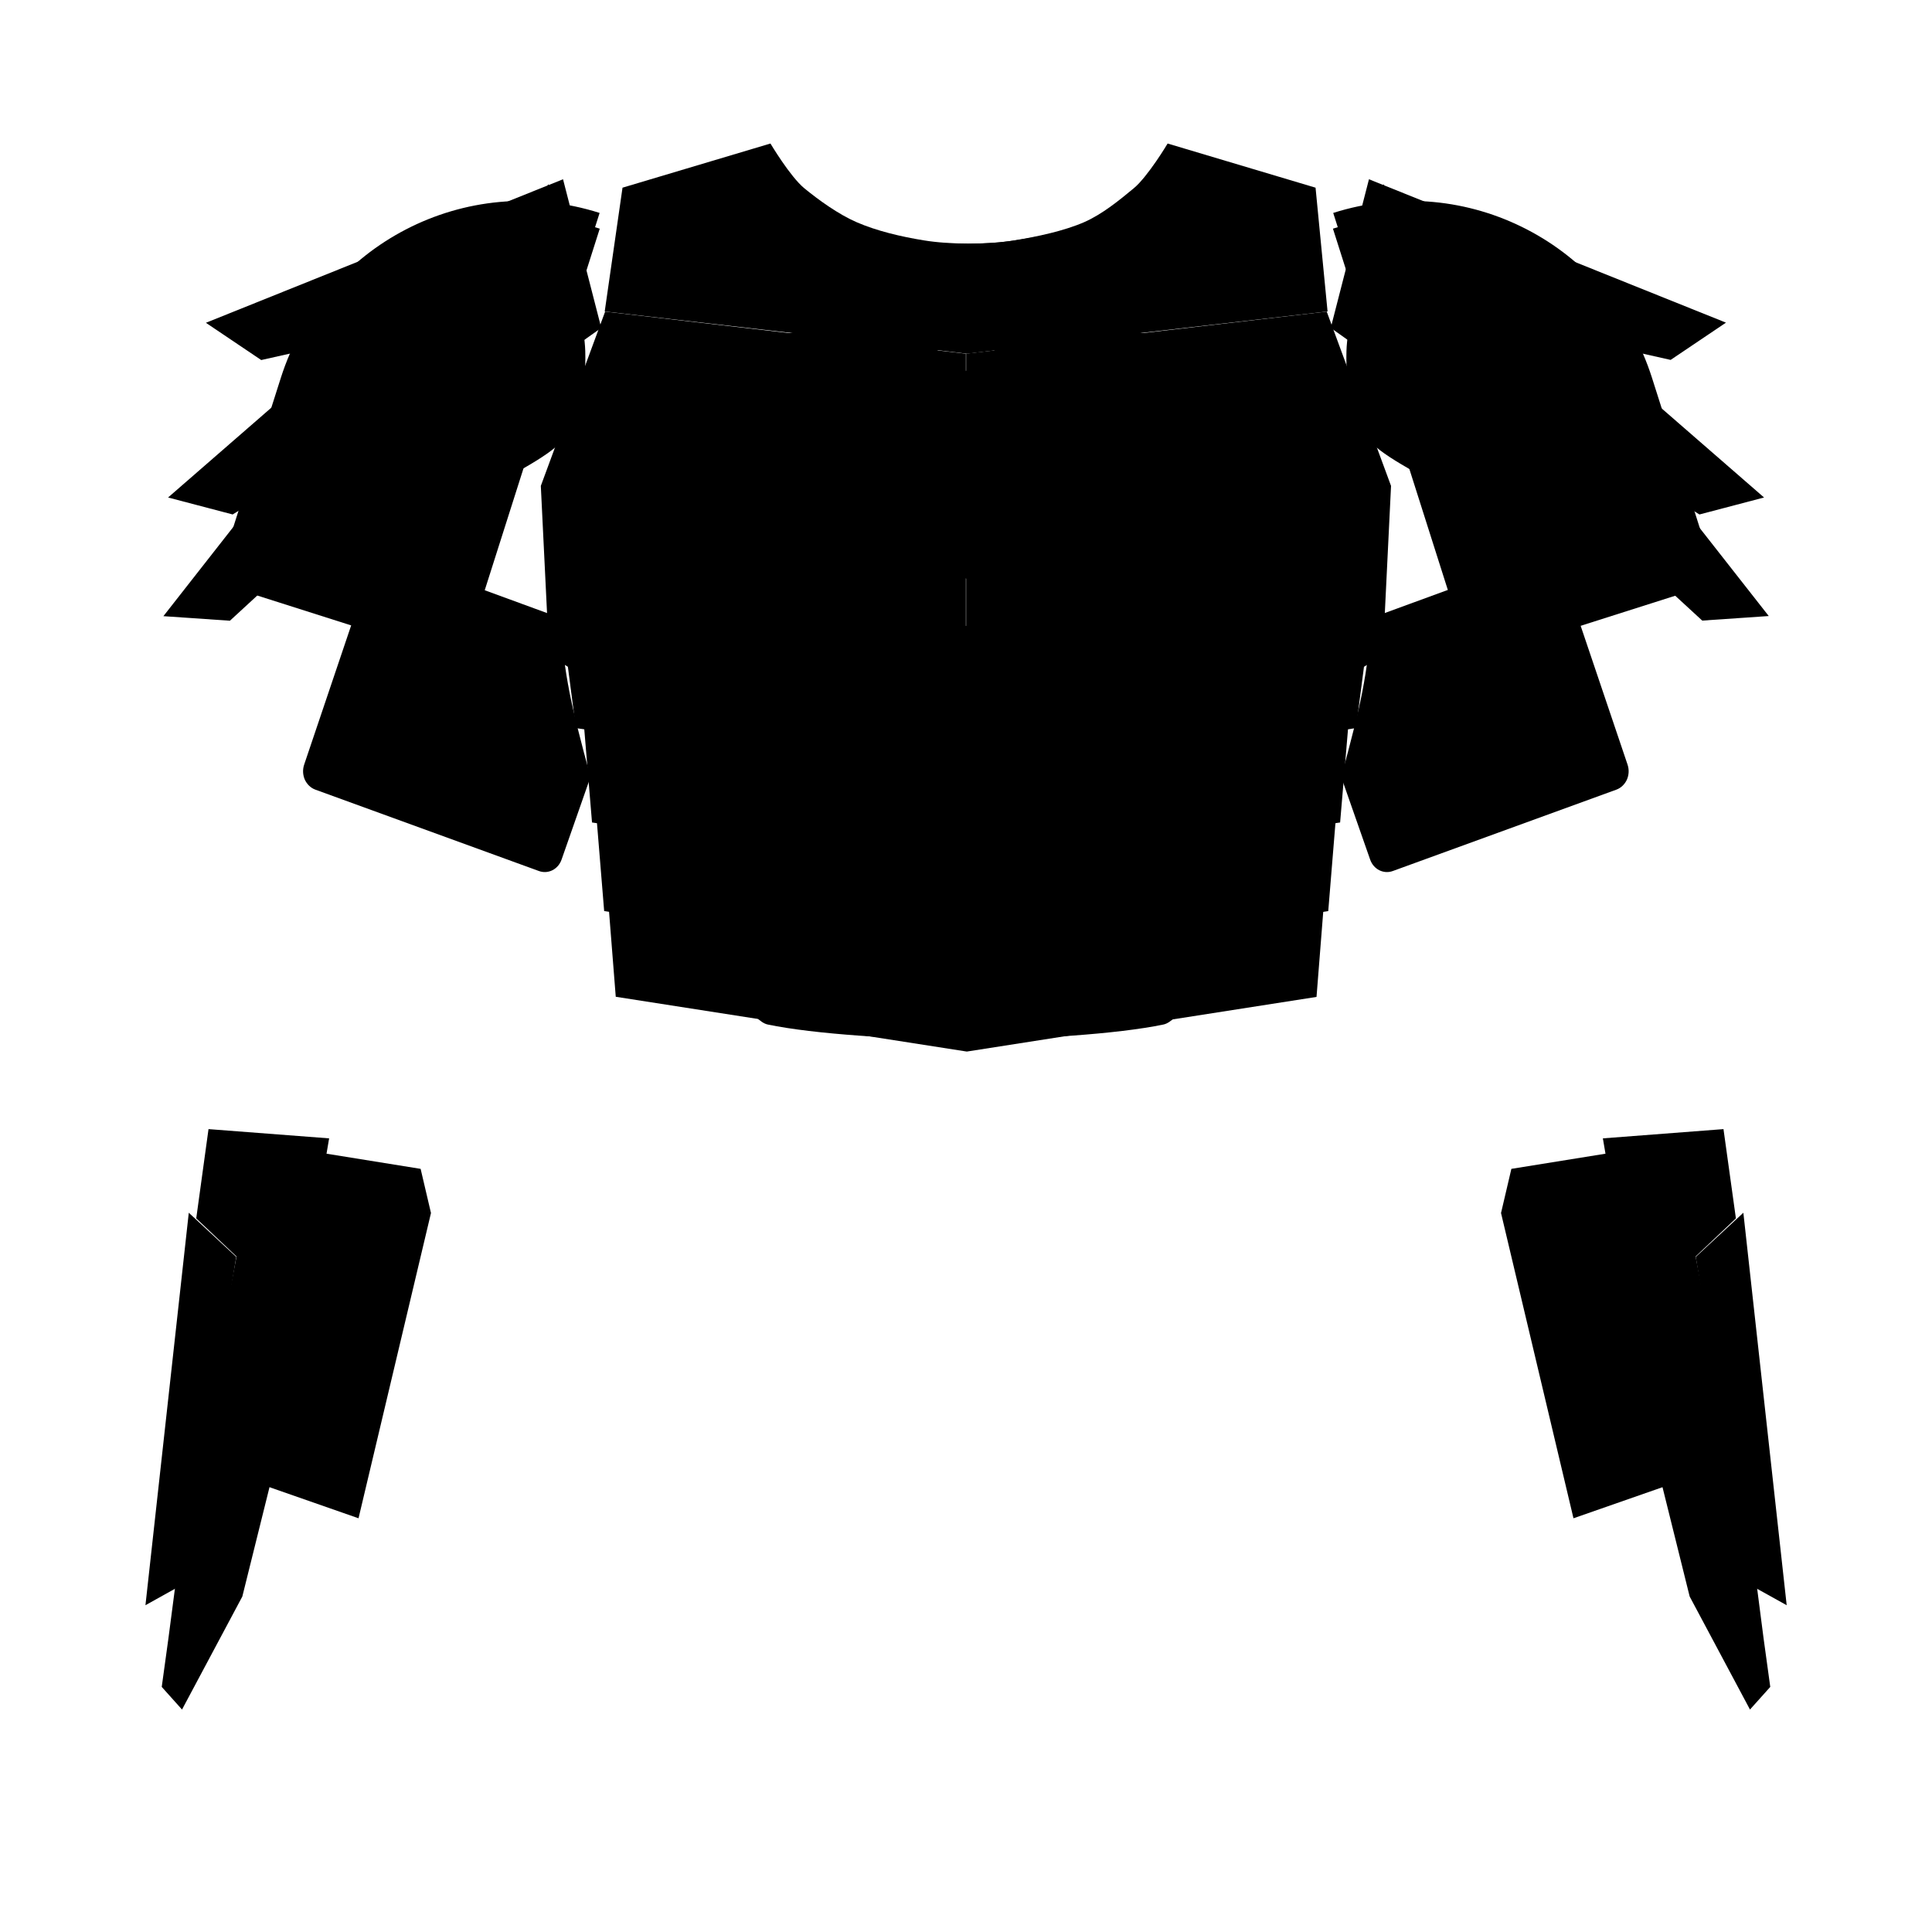
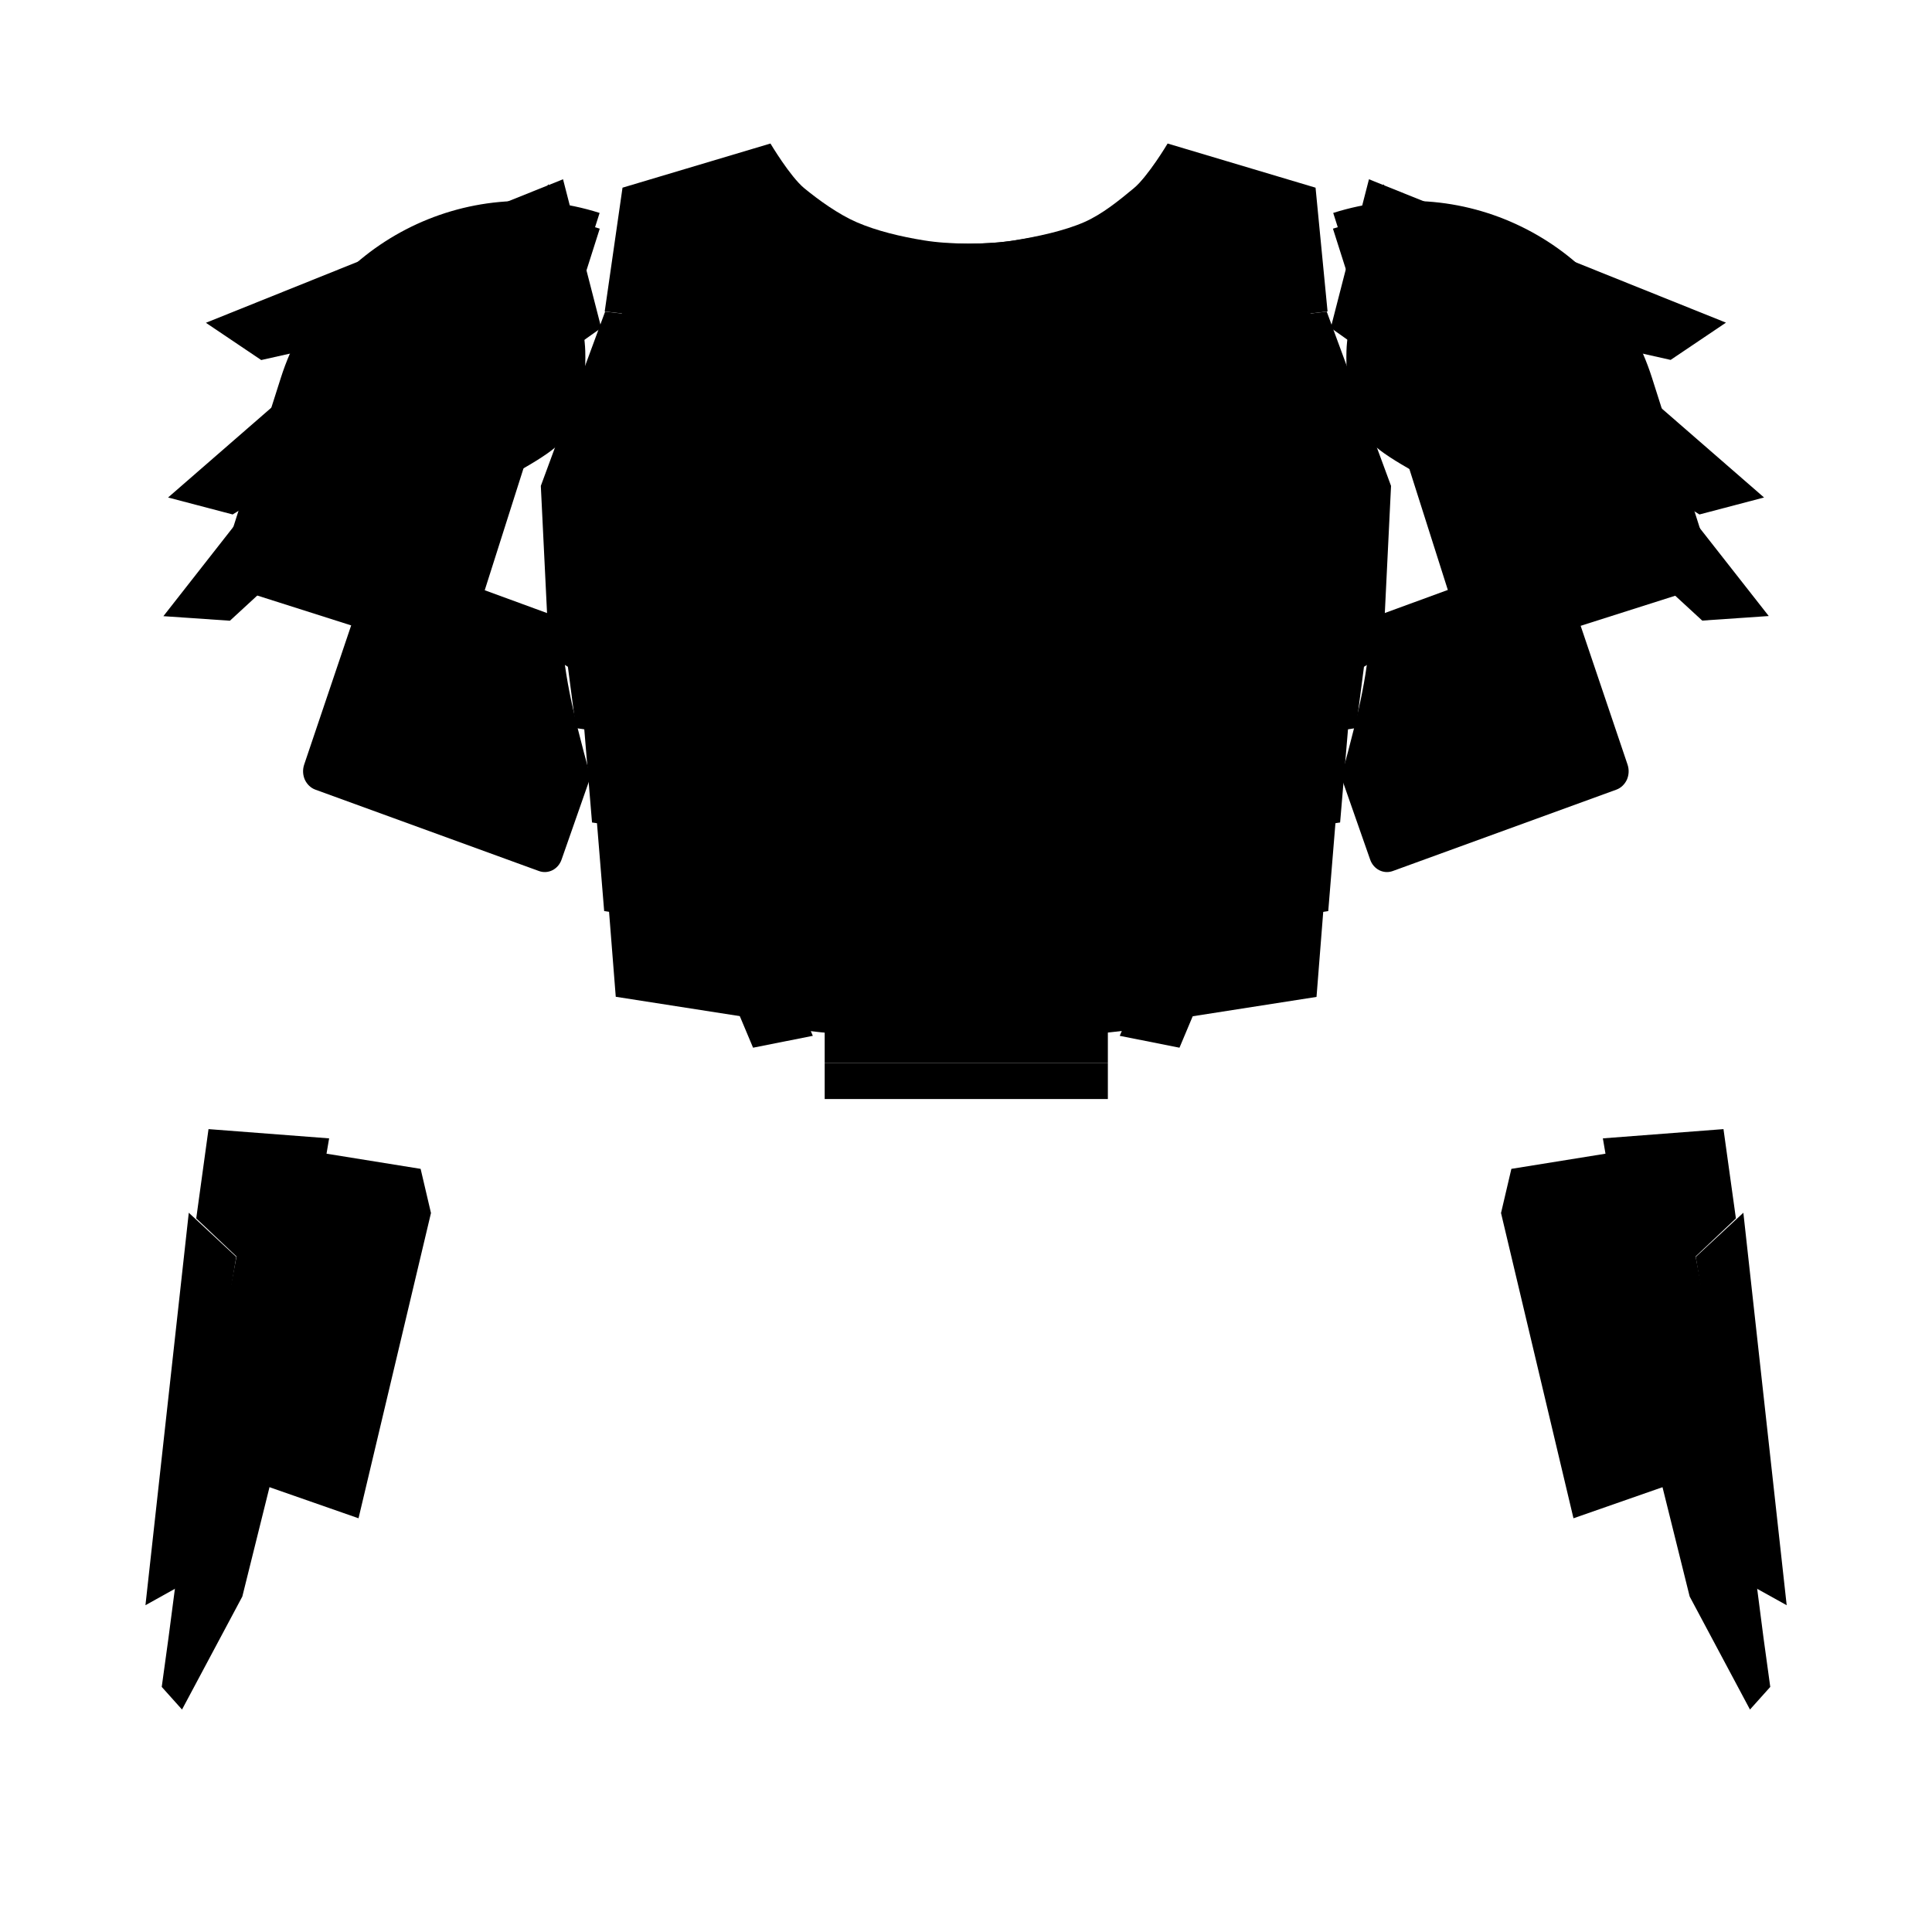
<svg xmlns="http://www.w3.org/2000/svg" version="1.1" id="Layer_1" x="0px" y="0px" viewBox="0 0 1400 1400" style="enable-background:new 0 0 1400 1400;" xml:space="preserve">
  <g id="Biceps_F_ToggleOff">
    <g id="Left-Biceps_F">
-       <g id="Basic_Bicep_Right_F_Primary_Option">
+       <g id="Basic_Bicep_Left_F_Primary_Option">
        <path class="st0" d="M1089.5,412.7l-94.7,34.7c-2,18.9-4.5,37.9-7.6,53.8c-2.8,14.5-8.3,36.3-15.3,61.8v0l20.9,59.7     c2.4,7.2,9.7,10.9,16.4,8.5c33.5-12.2,127.9-46.5,162.1-59c3.3-1.2,6-3.8,7.6-7.2c1.5-3.4,1.7-7.3,0.5-10.9L1140,437.5l-8.3,3.6     L1089.5,412.7z" />
        <path class="st1" d="M988.4,609.5l186.5-68.9" />
        <ellipse class="st0" cx="1135.5" cy="517.2" rx="18.3" ry="19" />
      </g>
-       <g id="None_Bicep_Right_F_Option">
+       <g id="None_Bicep_Left_F_Option">
		</g>
    </g>
    <g id="Right-Biceps_F">
-       <g id="Basic_Bicep_Right_F_Primary_Option1">
+       <g id="Basic_Bicep_Right_F_Primary_Option">
        <path class="st0" d="M310.3,412.7l94.7,34.7c2,18.9,4.5,37.9,7.6,53.8c2.8,14.5,8.3,36.3,15.3,61.8v0L407,622.7     c-2.4,7.2-9.7,10.9-16.4,8.5c-33.5-12.2-127.9-46.5-162.1-59c-3.3-1.2-6-3.8-7.6-7.2c-1.5-3.4-1.7-7.3-0.5-10.9l39.4-116.7     l8.3,3.6L310.3,412.7z" />
        <path class="st1" d="M411.5,609.5L225,540.7" />
        <ellipse class="st0" cx="264.3" cy="517.2" rx="18.3" ry="19" />
      </g>
-       <g id="None_Bicep_Right_F_Option1">
+       <g id="None_Bicep_Right_F_Option">
		</g>
    </g>
  </g>
  <g id="Chest_F">
    <g id="Chest_Classic_F">
      <g id="Abdomen_Classic_F">
        <path id="Abdomen-Plate_Classic_F" class="st0" d="M556.3,742.4c33.5,7,95.6,10.9,143.4,10.9c47.8,0,109.9-3.9,143.4-10.9     c21.2-4.4,59.6-100.1,59.6-100.1l-55.6-38.3l-41.3-89.3l-106-26.1l-106,26.1l-41.3,89.3l-55.6,38.3     C496.8,642.2,535.1,737.9,556.3,742.4" />
        <path id="Trauma-Plate_Abdomen_Classic_F_ToggleOff" class="st0" d="M797.2,524.4l-97.4-24l-97.4,24l-39,84.2     c-0.9,1.9-2.2,3.5-4,4.7l-48,33c6.1,14.5,19.6,45.1,33,66.5c3.6,5.7,7.1,10.7,10.5,14.4c1.5,1.6,4,3.6,4.4,3.9     c33,6.8,93.7,10.5,140.5,10.5c46.8,0,107.5-3.7,140.5-10.5c0.5-0.3,2.9-2.3,4.4-3.9c3.4-3.7,6.9-8.7,10.5-14.4     c13.4-21.4,26.8-51.9,33-66.5l-48-33c-1.7-1.2-3.1-2.8-4-4.7L797.2,524.4z" />
      </g>
      <g id="Iron-Heart_Classic_F">
        <path id="Heart_Classic_F" class="st0" d="M671.4,383.8v-93.7l28.6-21.6l28.6,21.6v93.7L700,411.6L671.4,383.8z" />
        <rect id="Center_Heart_Classic_F_Option" x="689.6" y="298.7" class="st0" width="20.8" height="82.7" />
        <g id="None_Heart_Classic_F_Option">
			</g>
      </g>
      <g id="Left-Chest_Classic_F">
        <path id="Chest_Left_Classic_F" class="st0" d="M946.5,274.7c-39.4-38.3-223.9-39.5-223.9-39.5l-2.3,21.5l30.3,27.4l-2.3,115.6     l-26.8,25v38.1l102.6,27.4l40.8,89.4l45.5,35.8c0,0,47.5-109.3,53.3-170.4C967.5,404.6,980.9,308.2,946.5,274.7" />
        <path id="Trauma-Plating_Left-Chest_F_ToggleOff" class="st0" d="M733.5,247l-0.6,5.2l26,23.5c2.5,2.2,3.8,5.4,3.8,8.6     l-2.3,115.6c-0.1,3-1.4,5.9-3.6,8.1l-23.2,21.6v24.5l93.8,25.1c3.5,0.9,6.3,3.3,7.8,6.5l39.7,86.9l30.6,24.1     c12.8-31.2,42-106.1,46.3-152.6c2.2-23.8,8-67.4,4.8-105.6c-1.9-22.8-6.5-43.8-18.6-55.5c-10.7-10.4-33.4-17-59.7-22.2     C825.7,250.1,759.2,247.6,733.5,247z" />
      </g>
      <g id="Right-Chest_Classic_F">
        <path id="Chest_Right_Classic_F" class="st0" d="M453.5,274.7c39.4-38.3,223.9-39.5,223.9-39.5l2.3,21.5l-30.3,27.4l2.3,115.6     l26.8,25v38.1l-102.6,27.4L535,579.7l-45.5,35.8c0,0-47.5-109.3-53.3-170.4C432.5,404.6,419.1,308.2,453.5,274.7" />
        <path id="Trauma-Plating_Right-Chest_F_ToggleOff" class="st0" d="M666.5,247c-25.8,0.6-92.3,3.2-144.9,13.7     c-26.2,5.2-49,11.9-59.7,22.2c-12.1,11.8-16.7,32.7-18.6,55.5c-3.1,38.2,2.6,81.8,4.8,105.6c4.4,46.4,33.5,121.3,46.3,152.6     l30.6-24.1l39.7-86.9c1.4-3.2,4.3-5.6,7.8-6.5l93.8-25.1v-24.5L643.3,408c-2.3-2.1-3.6-5-3.6-8.1l-2.3-115.6     c-0.1-3.3,1.3-6.4,3.8-8.6l26-23.5L666.5,247z" />
      </g>
      <g id="Neck-Armor_Classic_F">
        <path id="Neck-Plate_Classic_F" class="st0" d="M700,218.2c-72.8,0-218.5-15.6-218.5-15.6l-22.5-59.3l102.9-26.5     c0,0,13.6,19.8,23.5,26.8c10.1,7.2,23.7,15.6,36.4,20.3c13.9,5.2,30.8,8.7,46.9,10.9c18.1,2.5,44.6,2.5,62.7,0     c16.1-2.3,34.8-5.7,48.7-10.9c12.7-4.8,24.5-13.2,34.6-20.3c9.9-7,23.5-26.8,23.5-26.8l102.9,26.5l-22.5,59.3     C918.5,202.6,772.8,218.2,700,218.2z" />
        <path id="Trauma-Plates_Neck_Classic_F_ToggleOff" class="st0" d="M687.7,206.5c-64.5-1.3-169-11.7-197.5-14.6l-15.5-40.7     l82.2-21.1c5.4,7.1,14.3,17.9,21.4,22.9c10.9,7.7,25.5,16.7,39.1,21.8c14.7,5.5,32.5,9.2,49.6,11.6c6.2,0.9,13.3,1.5,20.8,1.8     V206.5z M712.3,188.1c7.5-0.3,14.6-0.9,20.8-1.8c17-2.4,36.7-6.1,51.3-11.6c13.7-5.1,26.4-14.1,37.3-21.8     c7.1-5,15.9-15.8,21.4-22.9l82.2,21.1l-15.5,40.7c-28.5,2.9-133,13.4-197.5,14.6V188.1z" />
      </g>
    </g>
    <g id="Chest_Legacy_F">
      <g id="Abdomen_Legacy_F">
        <path id="Plate-4_Upper-Armor_Legacy_F_Primary" class="st1" d="M798.7,677.6l-13.3-12.4l-85.3-12.5l-85.3,12.5l-13.3,12.4     l-160.8-25l5.5,69.7L700.6,762L954,722.4l5.5-69.7L798.7,677.6z" />
        <path id="Plate-3_Upper-Armor_Legacy_F_Primary" class="st1" d="M802,615.5l-13.8-12.4l-88.1-12.5l-88.1,12.5l-13.8,12.4     l-166.1-25l5.7,69.7l262.9,39.7l261.8-39.7l5.7-69.7L802,615.5z" />
        <path id="Plate-2_Upper-Armor_Legacy_F_Primary" class="st1" d="M805.4,551.2l-14.2-12.4l-91.1-12.5L609,538.8l-14.2,12.4     l-171.6-25L429,596l271.6,39.7L971.1,596l5.9-69.7L805.4,551.2z" />
        <path id="Plate-1_Upper-Armor_Legacy_F_Primary" class="st1" d="M809.9,480.1L795,466.8l-95-13.3l-95,13.3l-14.9,13.2h-179     l6.2,47.6l283.2,42.1l282.1-42.1l6.2-47.6H809.9z" />
        <g id="Trauma-Plates_Abdomen_Legacy_F_Secondary_ToggleOff">
          <path id="Trauma-Plate-4_Abdomen_Legacy_F_Toggle" class="st1" d="M700.6,699.9l246.5-37.3l-3.7,47l-242.8,38l-243.8-38l-3.7-47      L700.6,699.9z" />
          <path id="Trauma-Plate-3_Abdomen_Legacy_F_Toggle" class="st1" d="M700.6,635.7l255-37.4l-4.2,51.7l-250.8,38l-251.9-38      l-4.2-51.7L700.6,635.7z" />
          <path id="Trauma-Plate-2_Abdomen_Legacy_F_Toggle" class="st1" d="M700.6,569.8l263.9-39.4l-4.9,57.2l-259.1,38l-260.2-38      l-4.9-57.2L700.6,569.8z" />
          <path id="Trauma-Plate-1_Abdomen_Legacy_F_Toggle" class="st1" d="M426.2,483.1h165.1l14.9-11.3l93.6-11.1l93.6,11.1l14.9,11.3      h165.5l-3.8,29l-269.6,40.3L430,512.1L426.2,483.1z" />
        </g>
      </g>
      <g id="Chest-Plates_Legacy_F">
        <g id="Left-Chest_Legacy_F">
          <path id="Chest_Left_Legacy_F_Primary" class="st0" d="M700.1,256.3v204.4l93.6,11.1l14.9,11.3h179.9l13.5-8.3l6-122.7      l-46.6-126.3L700.1,256.3z" />
          <path id="Trauma-Plating_Left-Chest_F_Secondary_ToggleOff" class="st0" d="M950.6,250.7l35.9,103.7l-5.8,108l-164.8,1.2      L793.7,433h-78.3l26.3-24.3l2-104.8L717.2,279L950.6,250.7z" />
        </g>
        <g id="Right-Chest_Legacy_F">
          <path id="Chest_Right_Legacy_F_Primary" class="st0" d="M699.9,256.3v204.4l-93.6,11.1l-14.9,11.3H411.4l-13.5-8.3l-6-122.7      l46.6-126.3L699.9,256.3z" />
          <path id="Trauma-Plating_Right-Chest_F_Secondary_ToggleOff" class="st0" d="M449.4,250.7l-35.9,103.7l5.8,108l164.8,1.2      l22.2-30.5h78.3l-26.3-24.3l-2-104.8l26.5-24.9L449.4,250.7z" />
        </g>
      </g>
      <g id="Iron-Heart_Legacy_F">
        <path id="Heart_Legacy_F_Primary" class="st0" d="M675.1,394.3v-84.9l25-19.6l25,19.6v84.9l-25,25.2L675.1,394.3z" />
        <rect id="Center_Heart_Legacy_F_Secondary_Option" x="691.5" y="322.4" class="st0" width="17.3" height="58.1" />
        <g id="None_Heart_Legacy_F_Option">
			</g>
      </g>
      <g id="Neck-Armor_Legacy_F">
        <path id="Neck-Plate_Legacy_F_Primary" class="st0" d="M600.8,244.4l-162.6-18.7l12.9-89.7l107.2-32c0,0,14.2,23.9,24.5,32.4     c10.5,8.6,24.6,18.8,37.9,24.6c14.5,6.3,32.1,10.5,48.9,13.2c18.9,3.1,46.4,3.1,65.3,0c16.8-2.7,36.2-6.9,50.7-13.2     c13.2-5.8,25.5-15.9,36-24.6c10.3-8.5,24.5-32.4,24.5-32.4l107.2,32l8.7,89.7l-158,18.2l-103.3,12.4L600.8,244.4" />
        <path id="Trauma-Plates_Neck_Legacy_F_Secondary_ToggleOff" class="st0" d="M715.9,193.4c7.9-0.4,15.4-1.1,22-2.2     c18.3-3,39.4-7.7,55.1-14.5c14.7-6.4,28.5-17.5,40.3-27.2c6.7-5.5,14.8-16.5,20.7-25.1l82.4,24.6l6,61.4l-140.6,16.2     c0,0-0.1,0-0.1,0L715.9,237V193.4z M684.1,236.9l-81-9.7c0,0-0.1,0-0.1,0l-144.4-16.6l8.8-61.4l83-24.8     c5.9,8.6,14,19.6,20.7,25.1c11.7,9.6,27.4,20.8,42.1,27.2c15.8,6.9,35,11.6,53.3,14.5c5.3,0.9,11.3,1.5,17.5,1.9V236.9z" />
      </g>
    </g>
+     <g id="Chest_Heavy_F">
+       <g id="Abdomen_Heavy_F">
+         <g id="Under-Plates_Abdomen_Heavy_F">
+           <rect x="597.6" y="665.4" class="st0" width="205.2" height="26.2" />
+           <rect x="597.6" y="691.6" class="st0" width="205.2" height="26.2" />
+           <rect x="597.6" y="717.8" class="st0" width="205.2" height="26.2" />
+           <rect x="597.6" y="744" class="st0" width="205.2" height="26.2" />
+           <rect x="597.6" y="770.2" class="st0" width="205.2" height="26.2" />
+         </g>
+         <g id="Abdomen-Plate_Heavy_F">
+           <path class="st0" d="M637.1,580.8l-102.3,43.4l-9.6-23.3l111.9-47.5V580.8z" />
+           <path class="st0" d="M570.7,711.3l-35.9-87.1l102.3-43.4l32,91.6L570.7,711.3z" />
+           <path class="st0" d="M525.3,600.9l-43,7.5l63.4,150.8l43.3-8.6L525.3,600.9z" />
+           <path class="st0" d="M763.2,580.8l102.3,43.4l9.6-23.3l-111.9-47.5V580.8z" />
+           <path class="st0" d="M829.6,711.3l35.9-87.1l-102.3-43.4l-32,91.6L829.6,711.3z" />
+           <path class="st0" d="M875.1,600.9l43,7.5l-63.4,150.8l-43.3-8.6L875.1,600.9z" />
+           <rect x="637.5" y="553.4" class="st0" width="125.4" height="27.4" />
+           <path class="st0" d="M669.2,672.4l-32-91.6h126l-32,91.6H669.2z" />
+         </g>
+       </g>
+       <g id="Neck-Armor_Heavy_F">
+         <g id="Neck-Plate_Heavy_M">
+           <path class="st0" d="M559.2,124.8l-88.6,19.5c0,0,9.6,37.7,15.5,60.4c2.4,9.4,11.8,15.2,21.3,13.1c15.3-3.4,37.8-8.3,53.4-11.7      c4.8-1,8.9-4,11.5-8.1c2.6-4.2,3.3-9.2,2.1-13.9C568.5,161.1,559.2,124.8,559.2,124.8z" />
+           <path class="st0" d="M841.1,124.8l88.6,19.5c0,0-9.6,37.7-15.5,60.4c-2.4,9.4-11.8,15.2-21.3,13.1c-15.3-3.4-37.8-8.3-53.4-11.7      c-4.8-1-8.9-4-11.5-8.1c-2.6-4.2-3.3-9.2-2.1-13.9C831.8,161.1,841.1,124.8,841.1,124.8z" />
+         </g>
+         <g id="Secondary_Neck-Plate_Heavy_M">
+           <path class="st0" d="M537.2,126.4l-44.6,9.8c0,0,6.4,25.1,9.9,38.6c1.2,4.7,5.9,7.5,10.6,6.5c7.8-1.7,19.2-4.2,27.2-6      c2.4-0.5,4.4-2,5.7-4c1.3-2.1,1.6-4.5,1-6.9C543.4,150.8,537.2,126.4,537.2,126.4z" />
+           <path class="st0" d="M863.2,126.4l44.6,9.8c0,0-6.4,25.1-9.9,38.6c-1.2,4.7-5.9,7.5-10.6,6.5c-7.8-1.7-19.2-4.2-27.2-6      c-2.4-0.5-4.4-2-5.7-4c-1.3-2.1-1.6-4.5-1-6.9C856.9,150.8,863.2,126.4,863.2,126.4z" />
+         </g>
+       </g>
+       <g id="Full-Chest_Heavy_F">
+         <path id="Under-Plate_Chest_Heavy_F" class="st0" d="M750.8,522.5H649.6l-25.4,21.8v14.6l13.3-5.5h125.4l13.3,5.6v-14.7     L750.8,522.5z" />
+         <g id="Chest-Plate_Heavy_F">
+           <path class="st0" d="M523.2,588.2l89.8-52.1l12.2-24.7l23.9,3.2h102.3l23.9-3.2l12.2,24.7l89.8,52.1l41.7,9.1l-1.1,15.3      l-44.6-7.8l-97-40.5v-20.1l-25.4-21.8H649.6l-25.4,21.8v20.1l-97,40.5l-44.6,7.8l-1.1-15.3L523.2,588.2z" />
+           <path class="st0" d="M918.9,597.3l52-133.4l7.6,27.3L962,590.5L918.9,597.3z" />
+           <path class="st0" d="M421.9,491.2l7.6-27.3l52,133.4l-43.1-6.9L421.9,491.2z" />
+           <path class="st0" d="M480,411.9v-55.7l-4.3-100l25.9-28.7l78.4-16.3l20.3,23.8H800l20.3-23.8l78.4,16.3l25.9,28.7l-4.2,97.5      l-0.1-0.2v58.4l-145.1,99.5l-23.9,3.2H649l-23.9-3.2L480,411.9z" />
+           <path class="st0" d="M920.3,356.2v55.7l50.5,52L920.3,356.2z" />
+           <path class="st0" d="M625.1,511.4L480,411.9l-50.5,52l52,133.4l41.7-9.1l89.8-52.1L625.1,511.4z" />
+           <path class="st0" d="M970.8,463.9l-52,133.4l-41.7-9.1l-89.8-52.1l-12.2-24.7l145.1-99.5L970.8,463.9z" />
+           <path class="st0" d="M962,590.5l-1.8,10.6l-42.4,11.5l1.1-15.3L962,590.5z" />
+           <path class="st0" d="M480,356.2v55.7l-50.5,52L480,356.2z" />
+           <path class="st0" d="M475.8,256.2c-0.5,51.3-6.6,102.5-21,153.8l25.3-53.9L475.8,256.2z" />
+           <path class="st0" d="M924.6,256.2c0.5,51.3,6.6,102.5,21,153.8l-25.3-53.9L924.6,256.2z" />
+           <path class="st0" d="M481.5,597.3l1.1,15.3l-42.4-11.5l-1.8-10.6L481.5,597.3z" />
+         </g>
+         <g id="Accents_Chest-Plate_Heavy_F_ToggleOn">
+           <g id="Accent-3_Accents_Chest-Plate_Heavy_M">
+             <path class="st0" d="M818.8,354.8l-5.3-16.6h24.2l-5.3,16.6H818.8z" />
+             <path class="st0" d="M818.8,386.9l-5.3-16.6h24.2l-5.3,16.6H818.8z" />
+             <rect x="803.2" y="256.1" class="st0" width="45.4" height="5" />
+             <rect x="803.2" y="272" class="st0" width="45.4" height="5" />
+           </g>
+           <path id="Accent-2_Accents_Chest-Plate_Heavy_M" class="st0" d="M564.9,210.4c-0.3-3.5-3.3-6.2-6.8-5.9      c-9.9,0.6-28.9,1.9-38.9,2.5c-1.7,0.1-3.3,0.9-4.4,2.2c-1.1,1.3-1.7,3-1.6,4.7c1.1,14.5,3.7,49.4,4.8,63.8      c0.3,3.5,3.3,6.2,6.8,5.9c9.9-0.6,28.9-1.9,38.9-2.5c1.7-0.1,3.3-0.9,4.4-2.2c1.1-1.3,1.7-3,1.6-4.7      C568.6,259.7,565.9,224.7,564.9,210.4z" />
+           <g id="Accent-1_Accents_Chest-Plate_Heavy_M">
+             <path class="st0" d="M558.9,209.6l-39.9,2.6l5,66.2l39.9-2.6L558.9,209.6z" />
+             <path class="st0" d="M554.5,214.8l-30.4,2l0.7,9.5l30.4-2L554.5,214.8z" />
+             <path class="st0" d="M528.9,226l-4.2,0.3l3.9,51.8l4.2-0.3L528.9,226z" />
+             <path class="st0" d="M533.3,225.7l-4.2,0.3l3.9,51.8l4.2-0.3L533.3,225.7z" />
+             <path class="st0" d="M555.2,224.3l-4.2,0.3l3.9,51.8l4.2-0.3L555.2,224.3z" />
+             <path class="st0" d="M550.8,224.5l-4.2,0.3l3.9,51.8l4.2-0.3L550.8,224.5z" />
+             <path class="st0" d="M542.1,225.1l-4.2,0.3l3.9,51.8l4.2-0.3L542.1,225.1z" />
+             <path class="st0" d="M546.4,224.8l-4.2,0.3l3.9,51.8l4.2-0.3L546.4,224.8z" />
+             <path class="st0" d="M537.7,225.4l-4.2,0.3l3.9,51.8l4.2-0.3L537.7,225.4z" />
+           </g>
+         </g>
+       </g>
+       <g id="Iron-Heart_Heavy_F">
+         <path id="Heart_Heavy_F" class="st0" d="M700.2,308.5l29.8,27.6v54.2L700.2,418l-29.8-27.6v-54.2L700.2,308.5z" />
+         <g id="None_Heart_Heavy_F_Option">
+ 			</g>
+         <g id="Center_Heart_Heavy_F_Option">
+           <rect x="689.3" y="337" class="st0" width="21.7" height="26.3" />
+           <rect x="689.3" y="363.3" class="st0" width="3.6" height="26.3" />
+           <rect x="703.8" y="363.3" class="st0" width="3.6" height="26.3" />
+           <rect x="707.4" y="363.3" class="st0" width="3.6" height="26.3" />
+           <rect x="696.5" y="363.3" class="st0" width="3.6" height="26.3" />
+           <rect x="700.1" y="363.3" class="st0" width="3.6" height="26.3" />
+           <rect x="692.9" y="363.3" class="st0" width="3.6" height="26.3" />
+         </g>
+       </g>
+     </g>
+     <g id="Chest_Gunslinger_F">
+       <g id="Abdomen_Gunslinger_F">
+         <g id="Left_Abdomen_Gunslinger_F">
+           <path class="st0" d="M826,696.1l64.8-116.7l-33.7-47.6l-2.7-5.8l-36.8,4.6l-15.1,179.9L826,696.1z" />
+           <path class="st0" d="M826,696.1l64.8-116.7l17,24l22.4-17.9l-6,80L826,696.1z" />
+         </g>
+         <g id="Right_Abdomen_Gunslinger_F">
+           <path class="st0" d="M574.4,696.1l-64.8-116.7l-17,24l-22.4-17.9l6,80L574.4,696.1z" />
+           <path class="st0" d="M574.4,696.1l-64.8-116.7l33.7-47.6l2.7-5.8l36.8,4.6l15.1,179.9L574.4,696.1z" />
+         </g>
+         <path id="Center_Abdomen_Gunslinger_F" class="st0" d="M700.2,492.2l117.4,38.4l-15.1,179.9l-17.9,10.9l-84.3-4.6l-84.3,4.6     l-17.9-10.9l-15.1-179.9L700.2,492.2z" />
+       </g>
+       <g id="Chest-Plates_Gunslinger_F">
+         <g id="Left-Chest_Gunslinger_F">
+           <path class="st0" d="M706.9,290.3v-27.7l22.7-22.7l218.1-24.8L967.3,337l-32.5,244.8l-27,21.6l-50.7-71.7l-14.2-30.4      l-135.3-41.3l35.2-35.2V322.8L706.9,290.3z" />
+           <path class="st0" d="M842.9,501.3l99.7-58.9l24.8-105.3l-21.9,113.2l-88.3,81.3L842.9,501.3z" />
+           <path class="st0" d="M854.4,526l-36.8,4.6l-117.4-38.4v-34l142.7,43.1L854.4,526z" />
+         </g>
+         <g id="Right-Chest_Gunslinger_F">
+           <path class="st0" d="M693.4,290.3v-27.7l-22.7-22.7l-218.1-24.8L433.1,337l32.5,244.8l27.1,21.6l50.7-71.7l14.2-30.4l135.3-41.3      l-35.2-35.2V322.8L693.4,290.3z" />
+           <path class="st0" d="M557.5,501.3l-99.7-58.9l-24.8-105.3L455,450.4l88.3,81.3L557.5,501.3z" />
+           <path class="st0" d="M546,526l36.8,4.6l117.4-38.4v-34l-142.7,43.1L546,526z" />
+         </g>
+       </g>
+       <g id="Iron-Heart_Gunslinger_F">
+         <path id="Under-Heart_Gunslinger_F" class="st0" d="M692.7,460.1l-35.2-35.2V322.8l35.8-32.5v-27.7h13.5v27.7l35.8,32.5v102.1     l-35.2,35.2l-7.4-1.9L692.7,460.1z" />
+         <path id="Heart_Gunslinger_F" class="st0" d="M674.2,416.5V332l25.9-25.9l25.9,25.9v84.5l-25.9,25.9L674.2,416.5z" />
+         <g id="None_Heart_Gunslinger_F_Option">
+ 			</g>
+         <rect id="Center_Heart_Gunslinger_F_Option" x="692.5" y="337.2" class="st0" width="15.3" height="74.2" />
+       </g>
+     </g>
  </g>
  <g id="Shoulders_F">
    <g id="Left-Shoulder_F">
      <g id="Bell_Shoulder_Left_F_Option">
-         <path id="Ridge_Bell_Shoulder_Left_F" class="st0" d="M970.5,168.1C970.5,168.1,970.5,168.1,970.5,168.1     c88.3-28.1,182.6,20.7,210.6,109l45.1,141.7l15.5-4.9c0,0-21.5-67.6-44.6-140.1c-30.8-96.8-134.2-150.3-231-119.5l0,0     L970.5,168.1" />
+         <path id="Ridge_Bell_Shoulder_Left_F_Toggle" class="st0" d="M970.5,168.1C970.5,168.1,970.5,168.1,970.5,168.1     c88.3-28.1,182.6,20.7,210.6,109l45.1,141.7l15.5-4.9c0,0-21.5-67.6-44.6-140.1c-30.8-96.8-134.2-150.3-231-119.5l0,0     L970.5,168.1" />
        <path id="Main_Bell_Shoulder_Left_F" class="st0" d="M965.9,165.7C965.9,165.7,965.9,165.7,965.9,165.7     c91.7-29.2,189.6,21.5,218.8,113.2c21.9,68.7,46.8,147.2,46.8,147.2l-166,52.8L965.9,165.7" />
      </g>
      <g id="Legacy_Shoulder_Left_F_Option">
        <path id="Plate-3_Shoulder_Left_Legacy_M_Primary" class="st0" d="M1109.6,227l-77.9,79.4l45.3,98.7l102.4-5.2l54.1,49.8     l48.2-3.3L1109.6,227z" />
        <path id="Plate-2_Shoulder_Left_Legacy_M_Primary" class="st0" d="M1067.8,177.4l-61.5,92.7l63.1,88.4l99.6-24.4l62.5,38.7     l46.8-12.3L1067.8,177.4z" />
        <path id="Plate-1_Shoulder_Left_Legacy_M_Primary" class="st0" d="M992,129.9l-27.7,107.7l88.6,62.8l86-55.7l71.7,16.1l40.1-27     L992,129.9z" />
      </g>
      <path id="Classic_Shoulder_Left_F_Primary_Option" class="st0" d="M1002.4,133.5c0,0-25.8,89.1-26.7,120.8    c-0.7,24.4,3.6,54.2,21.4,69.6c27.4,23.7,143,72.4,143,72.4l24-36.9L1002.4,133.5z" />
    </g>
    <g id="Right-Shoulder_F">
      <g id="Bell_Shoulder_Right_F_Option">
-         <path id="Ridge_Bell_Shoulder_Right_F" class="st0" d="M430.1,168.1L430.1,168.1c-88.3-28.1-182.6,20.7-210.6,109l-45.1,141.7     l-15.5-4.9c0,0,21.5-67.6,44.6-140.1c30.8-96.8,134.2-150.3,231-119.5h0L430.1,168.1" />
+         <path id="Ridge_Bell_Shoulder_Right_F_Toggle" class="st0" d="M430.1,168.1L430.1,168.1c-88.3-28.1-182.6,20.7-210.6,109     l-45.1,141.7l-15.5-4.9c0,0,21.5-67.6,44.6-140.1c30.8-96.8,134.2-150.3,231-119.5h0L430.1,168.1" />
        <path id="Main_Bell_Shoulder_Right_F" class="st0" d="M434.6,165.7C434.6,165.7,434.6,165.7,434.6,165.7     c-91.7-29.2-189.6,21.5-218.8,113.2C193.9,347.6,169,426,169,426l166,52.8L434.6,165.7" />
      </g>
      <g id="Legacy_Shoulder_Right_F_Option">
        <path id="Plate-3_Shoulder_Right_Legacy_M_Primary" class="st0" d="M290.4,227l77.9,79.4L323,405.1L220.7,400l-54.1,49.8     l-48.2-3.3L290.4,227z" />
        <path id="Plate-2_Shoulder_Right_Legacy_M_Primary" class="st0" d="M332.3,177.4l61.5,92.7l-63.1,88.4l-99.6-24.4l-62.5,38.7     l-46.8-12.3L332.3,177.4z" />
        <path id="Plate-1_Shoulder_Right_Legacy_M_Primary" class="st0" d="M408,129.9l27.7,107.7L347,300.5l-86-55.7l-71.7,16.1     l-40.1-27L408,129.9z" />
      </g>
      <path id="Classic_Shoulder_Right_F_Primary_Option" class="st0" d="M397.4,133.5c0,0,25.8,89.1,26.7,120.8    c0.7,24.4-3.6,54.2-21.4,69.6c-27.4,23.7-143,72.4-143,72.4l-24-36.9L397.4,133.5z" />
    </g>
  </g>
  <g id="Gauntlets_F">
    <g id="Left-Gauntlets_F">
      <g id="Basic_Gauntlet_Left_F_Primary_Option">
        <path id="Base_Basic_Gauntlet_Left_F" class="st0" d="M1164.1,835.9l-68.9,11.1l-7.5,32l52.5,221.2l65.3-22.8L1164.1,835.9z" />
        <path id="Middle_Basic_Gauntlet_Left_F" class="st0" d="M1248.9,818.2l-87.4,6.7l42.8,251.1l20.1,80.9l43.7,81.9l14.7-16.4     l-4.9-35.6l-8-62l-41.2-214.3l29.2-27.6L1248.9,818.2z" />
        <path id="Top_Basic_Gauntlet_Left_F" class="st0" d="M1228.8,910.8l39.6,237.8l26.3,14.6l-31.4-284.4L1228.8,910.8z" />
      </g>
    </g>
    <g id="Right-Gauntlets_F">
      <g id="Basic_Gauntlet_Right_F_Primary_Option">
        <path id="Base_Basic_Gauntlet_Right_F" class="st0" d="M235.9,835.9l68.9,11.1l7.5,32l-52.5,221.2l-65.3-22.8L235.9,835.9z" />
        <path id="Middle_Basic_Gauntlet_Right_F" class="st0" d="M151.1,818.2l87.4,6.7L195.7,1076l-20.1,80.9l-43.7,81.9l-14.7-16.4     l4.9-35.6l8.1-62l41.2-214.3l-29.2-27.6L151.1,818.2z" />
        <path id="Top_Basic_Gauntlet_Right_F" class="st0" d="M171.2,910.8l-39.6,237.8l-26.2,14.6l31.4-284.4L171.2,910.8z" />
      </g>
    </g>
  </g>
</svg>
